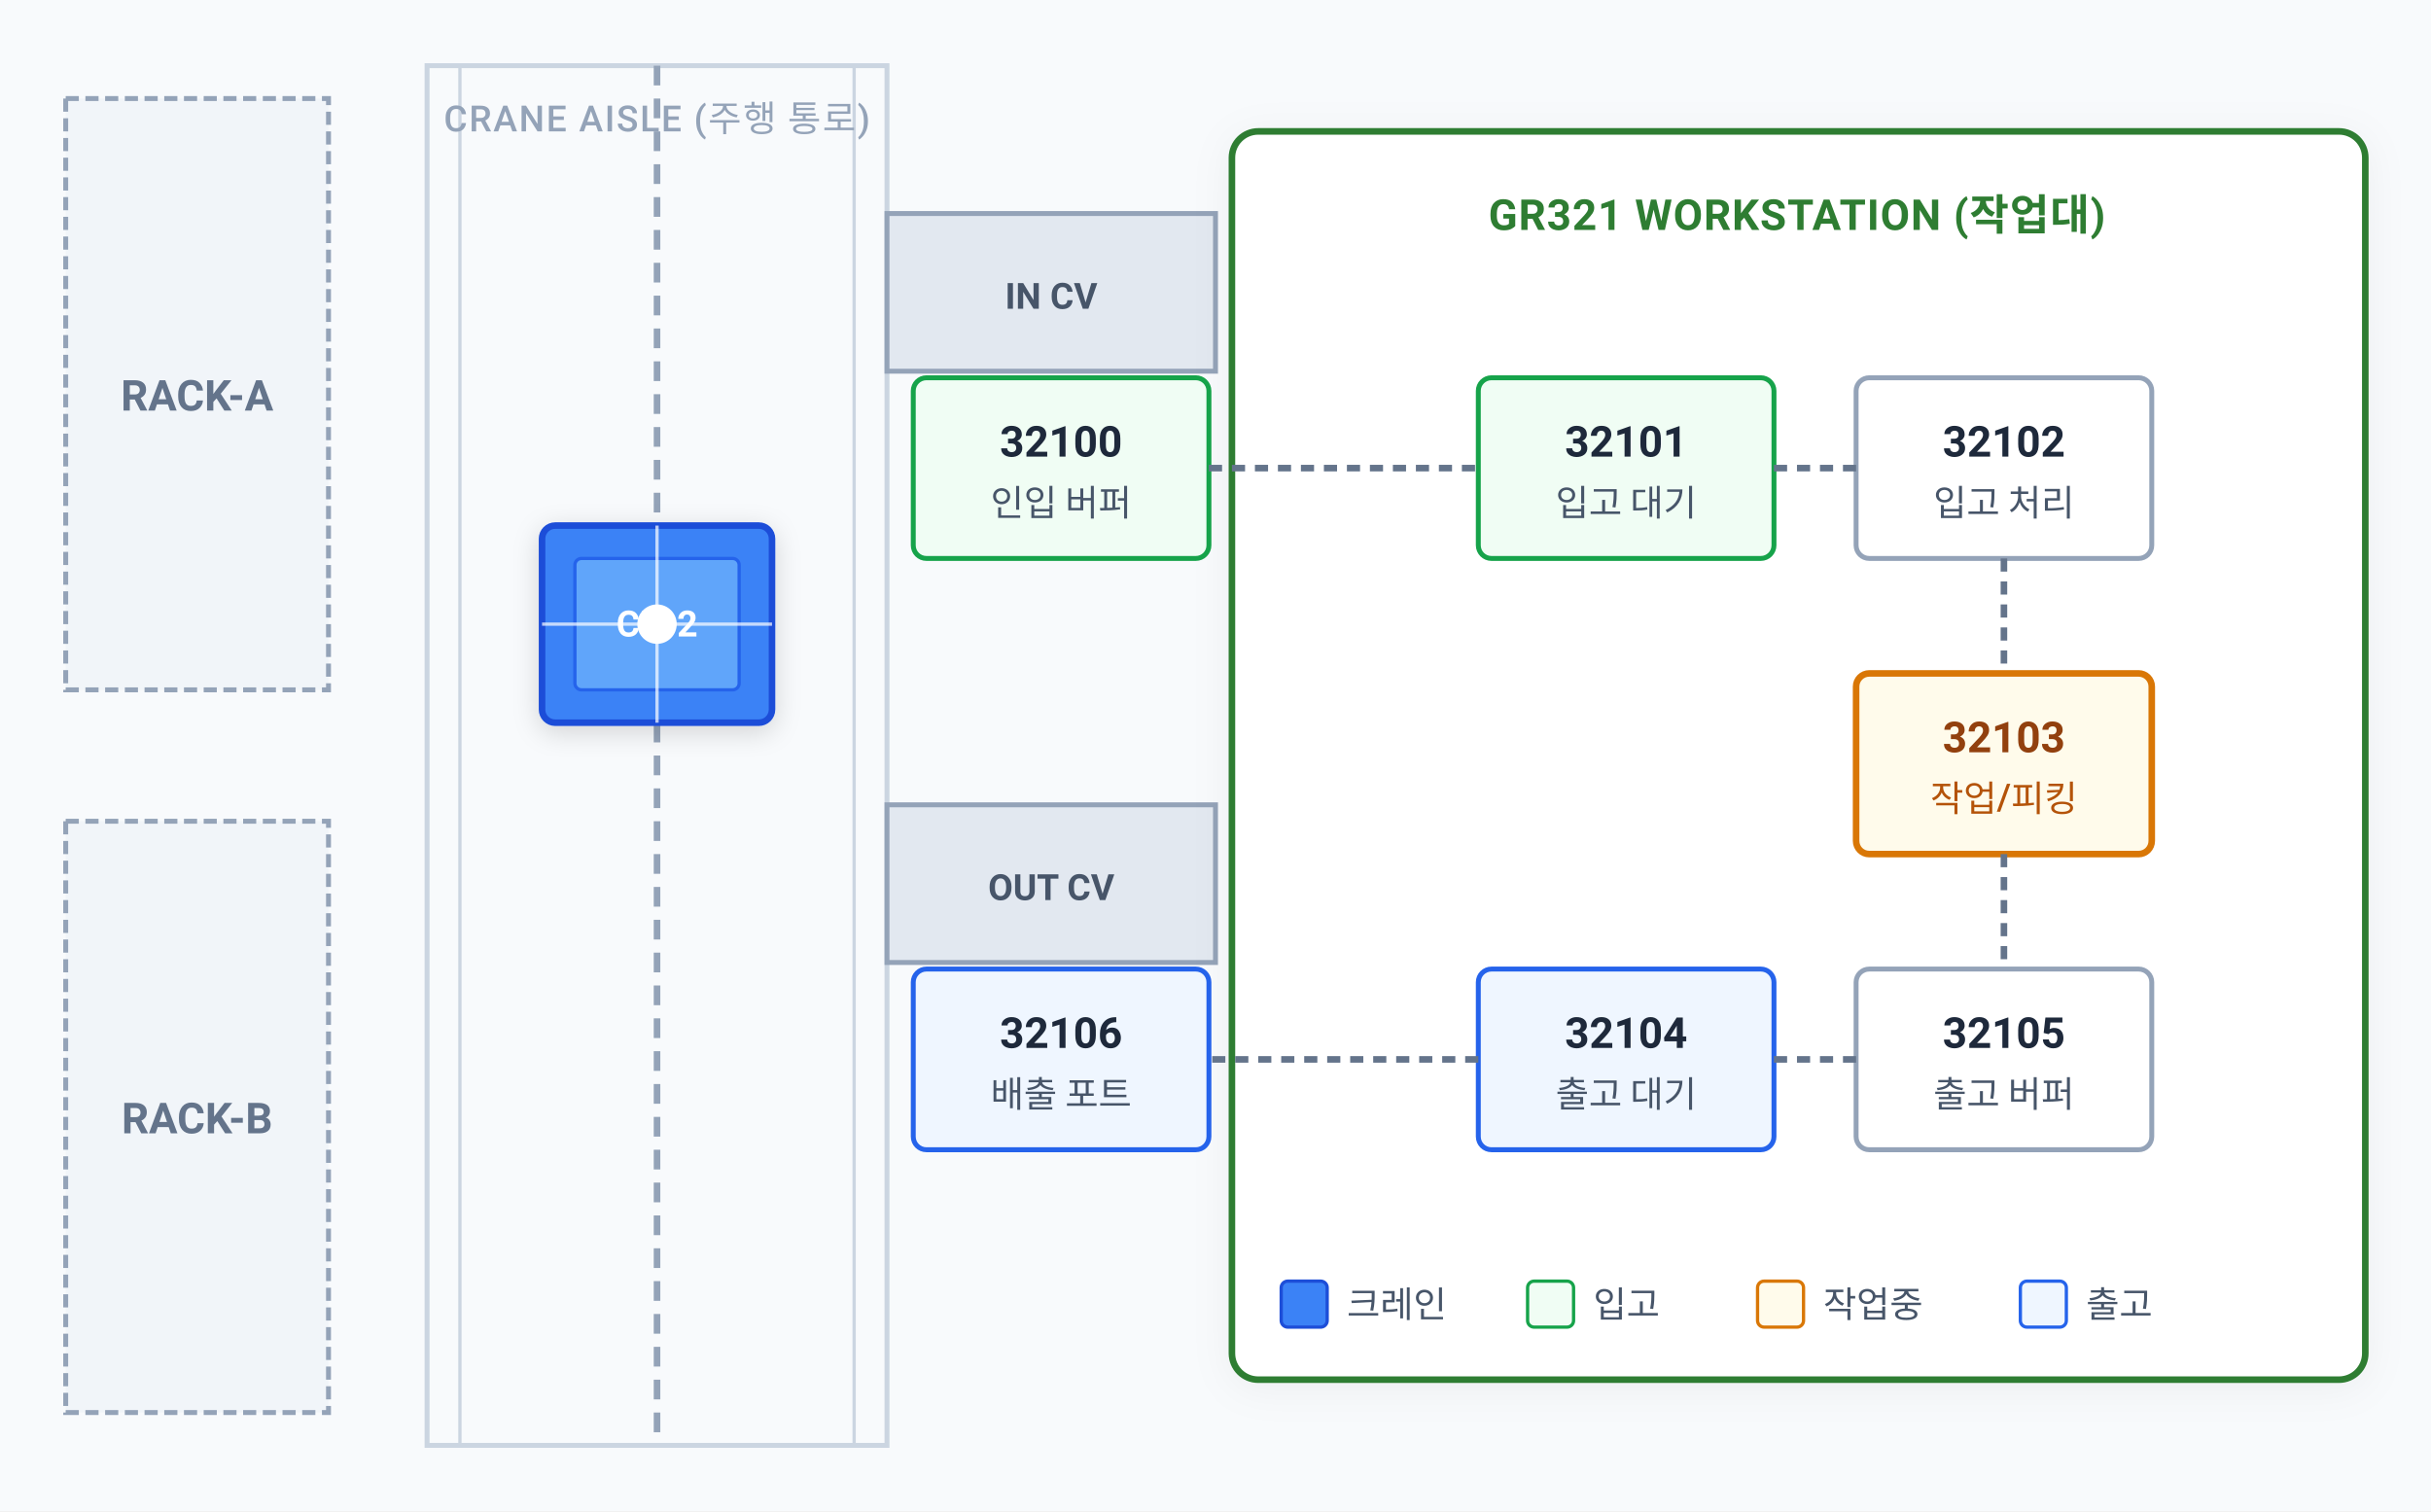
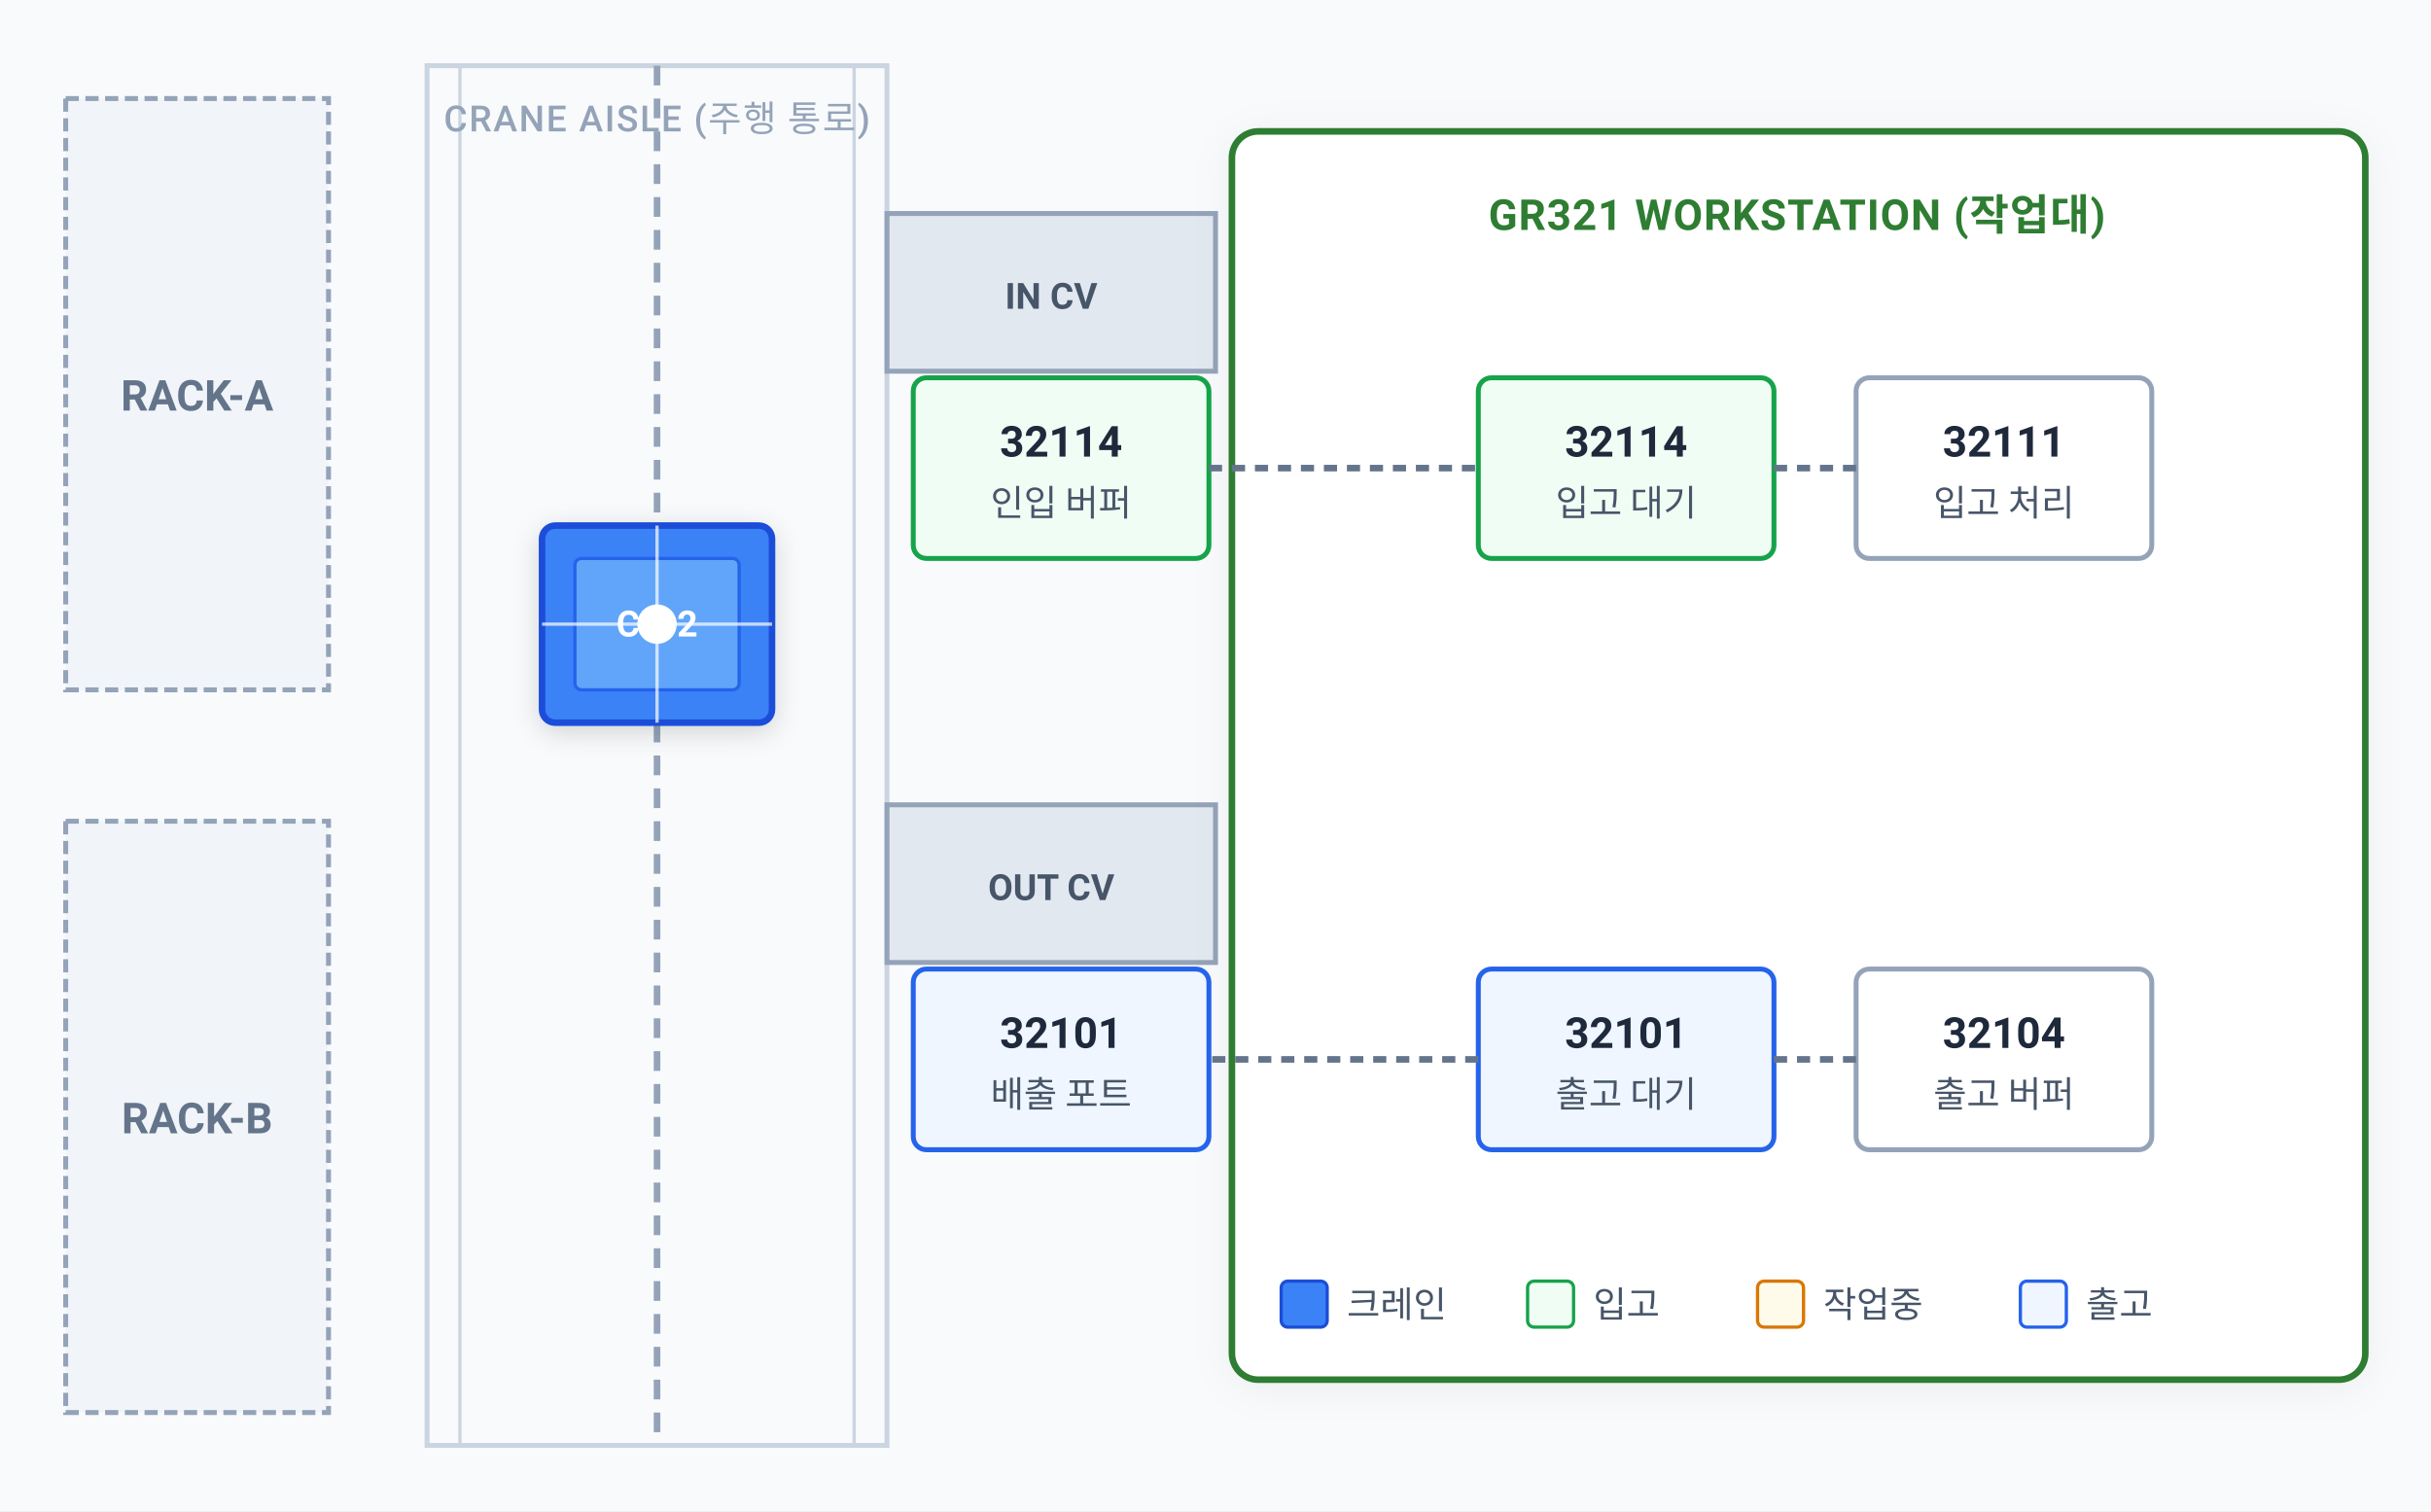
- <svg xmlns="http://www.w3.org/2000/svg" viewBox="0 0 740 460" width="100%" height="100%">
-   <defs>
-     <style>
+ <svg xmlns="http://www.w3.org/2000/svg" viewBox="0 0 740 460" width="100%" height="100%" version="1.1" id="svg31">
+   <defs id="defs1">
+     <style id="style1">
      .svg-bg { fill: #f8fafc; }
      .grid-line { stroke: #e2e8f0; stroke-width: 0.5; }
      .rack-boundary { fill: #f1f5f9; stroke: #94a3b8; stroke-width: 1.5; stroke-dasharray: 4, 2; }
      .rack-text { font-size: 13px; font-weight: 600; fill: #64748b; font-family: -apple-system, BlinkMacSystemFont, "Segoe UI", Roboto, sans-serif; }
      .aisle-boundary { fill: #f8fafc; stroke: #cbd5e1; stroke-width: 1.5; }
      .rail-center-line { stroke: #94a3b8; stroke-width: 2; stroke-dasharray: 6, 4; }
      .rail-side-line { stroke: #cbd5e1; stroke-width: 1; }
      .aisle-label { font-size: 11px; font-weight: 500; fill: #94a3b8; letter-spacing: 0.5px; font-family: -apple-system, BlinkMacSystemFont, "Segoe UI", Roboto, sans-serif; }
      
      /* 크레인 */
      .crane-unit {
        transition: transform 1.2s cubic-bezier(0.25, 0.1, 0.25, 1.0);
        will-change: transform;
      }
      .crane-body { fill: #3b82f6; stroke: #1d4ed8; stroke-width: 2; filter: drop-shadow(0 2px 4px rgba(0, 0, 0, 0.15)); }
      .crane-inner { fill: #60a5fa; stroke: #2563eb; stroke-width: 1; }
      .crane-cross { stroke: #ffffff; stroke-width: 1; opacity: 0.7; }
      .crane-center-dot { fill: #ffffff; }
      .crane-label { font-size: 11px; font-weight: 700; fill: #ffffff; font-family: -apple-system, BlinkMacSystemFont, "Segoe UI", Roboto, sans-serif; dominant-baseline: central; }
      
      /* 컨베이어 */
      .conveyor-lane { fill: #e2e8f0; stroke: #94a3b8; stroke-width: 1.5; }
      .conveyor-label { font-size: 11px; font-weight: 600; fill: #475569; font-family: -apple-system, BlinkMacSystemFont, "Segoe UI", Roboto, sans-serif; }
      .ws-boundary { fill: #ffffff; stroke: #2e7d32; stroke-width: 2; filter: drop-shadow(0 2px 6px rgba(0, 0, 0, 0.05)); }
      .ws-title { font-size: 13px; font-weight: 700; fill: #2e7d32; letter-spacing: 0.3px; font-family: -apple-system, BlinkMacSystemFont, "Segoe UI", Roboto, sans-serif; }
      
      /* 포지션 노드 */
      .tray-rect { fill: #ffffff; stroke: #94a3b8; stroke-width: 1.5; transition: all 0.2s ease; }
      .tray-inbound .tray-rect { fill: #f0fdf4; stroke: #16a34a; }
      .tray-outbound .tray-rect { fill: #eff6ff; stroke: #2563eb; }
      .tray-active .tray-rect { fill: #fffbeb; stroke: #d97706; stroke-width: 2; }
      
      /* 노드 라벨 텍스트 */
      .tray-title { font-size: 13px; font-weight: 700; fill: #1e293b; font-family: -apple-system, BlinkMacSystemFont, "Segoe UI", Roboto, sans-serif; pointer-events: none; }
      .tray-sub { font-size: 11px; font-weight: 500; fill: #475569; font-family: -apple-system, BlinkMacSystemFont, "Segoe UI", Roboto, sans-serif; pointer-events: none; }
      .active-title { fill: #92400e; }
      .active-sub { fill: #b45309; }
      
      .clickable { cursor: pointer; }
      .clickable:hover .tray-rect { stroke-width: 2; stroke: #1e40af; }
      
      /* 흐름 연결 패스 (상단 레이어로 돋보이게 보정) */
      .flow-arrow { stroke: #64748b; stroke-width: 2; stroke-dasharray: 4, 3; fill: none; }
      
      /* 범례 */
      .legend-crane { fill: #3b82f6; stroke: #1d4ed8; }
      .legend-inbound { fill: #f0fdf4; stroke: #16a34a; }
      .legend-active { fill: #fffbeb; stroke: #d97706; }
      .legend-outbound { fill: #eff6ff; stroke: #2563eb; }
      .legend-text { font-size: 11px; font-weight: 500; fill: #475569; font-family: -apple-system, BlinkMacSystemFont, "Segoe UI", Roboto, sans-serif; }
      
      /* 실시간 트레이 */
      .tray-unit {
        transition: transform 0.8s cubic-bezier(0.25, 0.1, 0.25, 1.0);
        will-change: transform;
        cursor: pointer;
      }
      .tray-base {
        fill: #1976D2;
        stroke: #0D47A1;
        stroke-width: 1.5;
        rx: 6; ry: 6;
        filter: drop-shadow(0 2px 5px rgba(0,0,0,0.25));
      }
      .tray-inner { fill: #2196F3; rx: 3; ry: 3; }
      .tray-label {
        font-family: -apple-system, BlinkMacSystemFont, "Segoe UI", Roboto, sans-serif;
        font-size: 11px;
        font-weight: 700;
        fill: #FFFFFF;
        text-anchor: middle;
        dominant-baseline: central;
        pointer-events: none;
      }
    </style>
    <pattern id="gridPattern" width="20" height="20" patternUnits="userSpaceOnUse">
-       <path d="M 20 0 L 0 0 0 20" fill="none" class="grid-line" />
+       <path d="M 20 0 L 0 0 0 20" fill="none" class="grid-line" id="path1" />
    </pattern>
  </defs>
-   <rect width="100%" height="100%" fill="url(#gridPattern)" class="svg-bg" />
-   <g class="rack-group">
-     <rect x="20" y="30" width="80" height="180" class="rack-boundary" />
-     <text x="60" y="125" class="rack-text" text-anchor="middle">RACK-A</text>
-     <rect x="20" y="250" width="80" height="180" class="rack-boundary" />
-     <text x="60" y="345" class="rack-text" text-anchor="middle">RACK-B</text>
+   <rect width="100%" height="100%" fill="url(#gridPattern)" class="svg-bg" id="rect1" />
+   <g class="rack-group" id="g3">
+     <rect x="20" y="30" width="80" height="180" class="rack-boundary" id="rect2" />
+     <text x="60" y="125" class="rack-text" text-anchor="middle" id="text2">RACK-A</text>
+     <rect x="20" y="250" width="80" height="180" class="rack-boundary" id="rect3" />
+     <text x="60" y="345" class="rack-text" text-anchor="middle" id="text3">RACK-B</text>
  </g>
-   <g class="crane-aisle-group">
-     <rect x="130" y="20" width="140" height="420" class="aisle-boundary" />
-     <line x1="200" y1="20" x2="200" y2="440" class="rail-center-line" />
-     <line x1="140" y1="20" x2="140" y2="440" class="rail-side-line" />
-     <line x1="260" y1="20" x2="260" y2="440" class="rail-side-line" />
-     <text x="200" y="40" class="aisle-label" text-anchor="middle">CRANE AISLE (주행 통로)</text>
+   <g class="crane-aisle-group" id="g8">
+     <rect x="130" y="20" width="140" height="420" class="aisle-boundary" id="rect4" />
+     <line x1="200" y1="20" x2="200" y2="440" class="rail-center-line" id="line4" />
+     <line x1="140" y1="20" x2="140" y2="440" class="rail-side-line" id="line5" />
+     <line x1="260" y1="20" x2="260" y2="440" class="rail-side-line" id="line6" />
+     <text x="200" y="40" class="aisle-label" text-anchor="middle" id="text6">CRANE AISLE (주행 통로)</text>
    <g id="crane-unit" class="crane-unit" transform="translate(200, 190)">
-       <rect x="-35" y="-30" width="70" height="60" rx="4" class="crane-body" />
-       <rect x="-25" y="-20" width="50" height="40" rx="2" class="crane-inner" />
-       <line x1="0" y1="-30" x2="0" y2="30" class="crane-cross" />
-       <line x1="-35" y1="0" x2="35" y2="0" class="crane-cross" />
-       <circle cx="0" cy="0" r="6" class="crane-center-dot" />
-       <text x="0" y="0" class="crane-label" text-anchor="middle">CR-2</text>
+       <rect x="-35" y="-30" width="70" height="60" rx="4" class="crane-body" id="rect6" />
+       <rect x="-25" y="-20" width="50" height="40" rx="2" class="crane-inner" id="rect7" />
+       <line x1="0" y1="-30" x2="0" y2="30" class="crane-cross" id="line7" />
+       <line x1="-35" y1="0" x2="35" y2="0" class="crane-cross" id="line8" />
+       <circle cx="0" cy="0" r="6" class="crane-center-dot" id="circle8" />
+       <text x="0" y="0" class="crane-label" text-anchor="middle" id="text8">CR-2</text>
    </g>
  </g>
-   <g class="conveyor-connection-in">
-     <rect x="270" y="65" width="100" height="48" class="conveyor-lane" />
-     <text x="320" y="94" class="conveyor-label" text-anchor="middle">IN CV</text>
+   <g class="conveyor-connection-in" id="g9">
+     <rect x="270" y="65" width="100" height="48" class="conveyor-lane" id="rect8" />
+     <text x="320" y="94" class="conveyor-label" text-anchor="middle" id="text9">IN CV</text>
  </g>
-   <g class="conveyor-connection-out">
-     <rect x="270" y="245" width="100" height="48" class="conveyor-lane" />
-     <text x="320" y="274" class="conveyor-label" text-anchor="middle">OUT CV</text>
+   <g class="conveyor-connection-out" id="g10">
+     <rect x="270" y="245" width="100" height="48" class="conveyor-lane" id="rect9" />
+     <text x="320" y="274" class="conveyor-label" text-anchor="middle" id="text10">OUT CV</text>
  </g>
-   <g class="workstation-group">
-     <rect x="375" y="40" width="345" height="380" rx="8" class="ws-boundary" />
-     <text x="547" y="70" class="ws-title" text-anchor="middle">GR321 WORKSTATION (작업대)</text>
+   <g class="workstation-group" id="g11">
+     <rect x="375" y="40" width="345" height="380" rx="8" class="ws-boundary" id="rect10" />
+     <text x="547" y="70" class="ws-title" text-anchor="middle" id="text11">GR321 WORKSTATION (작업대)</text>
  </g>
-   <g class="position-nodes">
-     <g id="WH2-32100" class="tray-position tray-inbound clickable" transform="translate(278, 115)">
-       <rect width="90" height="55" rx="4" class="tray-rect" />
-       <text x="45" y="24" class="tray-title" text-anchor="middle">32100</text>
-       <text x="45" y="42" class="tray-sub" text-anchor="middle">인입 버퍼</text>
+   <g class="position-nodes" id="g25">
+     <g id="WH2-32114" class="tray-position tray-inbound clickable" transform="translate(278, 115)">
+       <rect width="90" height="55" rx="4" class="tray-rect" id="rect11" />
+       <text x="45" y="24" class="tray-title" text-anchor="middle" id="text12">32114</text>
+       <text x="45" y="42" class="tray-sub" text-anchor="middle" id="text13">인입 버퍼</text>
    </g>
-     <g id="321-32101" class="tray-position tray-inbound clickable" transform="translate(450, 115)">
-       <rect width="90" height="55" rx="4" class="tray-rect" />
-       <text x="45" y="24" class="tray-title" text-anchor="middle">32101</text>
-       <text x="45" y="42" class="tray-sub" text-anchor="middle">입고 대기</text>
+     <g id="321-32114" class="tray-position tray-inbound clickable" transform="translate(450, 115)">
+       <rect width="90" height="55" rx="4" class="tray-rect" id="rect13" />
+       <text x="45" y="24" class="tray-title" text-anchor="middle" id="text14">32114</text>
+       <text x="45" y="42" class="tray-sub" text-anchor="middle" id="text15">입고 대기</text>
    </g>
-     <g id="321-32102" class="tray-position clickable" transform="translate(565, 115)">
-       <rect width="90" height="55" rx="4" class="tray-rect" />
-       <text x="45" y="24" class="tray-title" text-anchor="middle">32102</text>
-       <text x="45" y="42" class="tray-sub" text-anchor="middle">입고 처리</text>
+     <g id="321-32111" class="tray-position clickable" transform="translate(565, 115)">
+       <rect width="90" height="55" rx="4" class="tray-rect" id="rect15" />
+       <text x="45" y="24" class="tray-title" text-anchor="middle" id="text16">32111</text>
+       <text x="45" y="42" class="tray-sub" text-anchor="middle" id="text17">입고 처리</text>
    </g>
-     <g id="321-32103" class="tray-position tray-active clickable" transform="translate(565, 205)">
-       <rect width="90" height="55" rx="4" class="tray-rect" />
-       <text x="45" y="24" class="tray-title active-title" text-anchor="middle">32103</text>
-       <text x="45" y="42" class="tray-sub active-sub" text-anchor="middle">작업/피킹</text>
+     <g id="321-32101" class="tray-position tray-outbound clickable" transform="translate(450, 295)">
+       <rect width="90" height="55" rx="4" class="tray-rect" id="rect19" />
+       <text x="45" y="24" class="tray-title" text-anchor="middle" id="text20">32101</text>
+       <text x="45" y="42" class="tray-sub" text-anchor="middle" id="text21">출고 대기</text>
    </g>
-     <g id="321-32104" class="tray-position tray-outbound clickable" transform="translate(450, 295)">
-       <rect width="90" height="55" rx="4" class="tray-rect" />
-       <text x="45" y="24" class="tray-title" text-anchor="middle">32104</text>
-       <text x="45" y="42" class="tray-sub" text-anchor="middle">출고 대기</text>
-     </g>
-     <g id="321-32105" class="tray-position clickable" transform="translate(565, 295)">
-       <rect width="90" height="55" rx="4" class="tray-rect" />
-       <text x="45" y="24" class="tray-title" text-anchor="middle">32105</text>
-       <text x="45" y="42" class="tray-sub" text-anchor="middle">출고 버퍼</text>
+     <g id="321-32104" class="tray-position clickable" transform="translate(565, 295)">
+       <rect width="90" height="55" rx="4" class="tray-rect" id="rect21" />
+       <text x="45" y="24" class="tray-title" text-anchor="middle" id="text22">32104</text>
+       <text x="45" y="42" class="tray-sub" text-anchor="middle" id="text23">출고 버퍼</text>
    </g>
    <g id="WH2-32106" class="tray-position tray-outbound clickable" transform="translate(278, 295)">
-       <rect width="90" height="55" rx="4" class="tray-rect" />
-       <text x="45" y="24" class="tray-title" text-anchor="middle">32106</text>
-       <text x="45" y="42" class="tray-sub" text-anchor="middle">배출 포트</text>
+       <rect width="90" height="55" rx="4" class="tray-rect" id="rect23" />
+       <text x="45" y="24" class="tray-title" text-anchor="middle" id="text24">32101</text>
+       <text x="45" y="42" class="tray-sub" text-anchor="middle" id="text25">배출 포트</text>
    </g>
  </g>
-   <g class="flow-path-layer">
+   <g class="flow-path-layer" id="g28">
    <path id="path-14" d="M 368 142.5 L 450 142.5" class="flow-arrow" />
-     <path d="M 540 142.5 L 565 142.5" class="flow-arrow" />
-     <path d="M 610 170 L 610 205" class="flow-arrow" />
-     <path d="M 610 260 L 610 295" class="flow-arrow" />
-     <path d="M 565 322.5 L 540 322.5" class="flow-arrow" />
+     <path d="M 540 142.5 L 565 142.5" class="flow-arrow" id="path25" />
+     <path d="M 565 322.5 L 540 322.5" class="flow-arrow" id="path28" />
    <path id="path-15" d="M 450 322.5 L 368 322.5" class="flow-arrow" />
  </g>
-   <g class="legend-group" transform="translate(390, 390)">
-     <rect x="0" y="0" width="14" height="14" rx="2" class="legend-crane" />
-     <text x="20" y="11" class="legend-text">크레인</text>
-     <rect x="75" y="0" width="14" height="14" rx="2" class="legend-inbound" />
-     <text x="95" y="11" class="legend-text">입고</text>
-     <rect x="145" y="0" width="14" height="14" rx="2" class="legend-active" />
-     <text x="165" y="11" class="legend-text">작업중</text>
-     <rect x="225" y="0" width="14" height="14" rx="2" class="legend-outbound" />
-     <text x="245" y="11" class="legend-text">출고</text>
+   <g class="legend-group" transform="translate(390, 390)" id="g31">
+     <rect x="0" y="0" width="14" height="14" rx="2" class="legend-crane" id="rect28" />
+     <text x="20" y="11" class="legend-text" id="text28">크레인</text>
+     <rect x="75" y="0" width="14" height="14" rx="2" class="legend-inbound" id="rect29" />
+     <text x="95" y="11" class="legend-text" id="text29">입고</text>
+     <rect x="145" y="0" width="14" height="14" rx="2" class="legend-active" id="rect30" />
+     <text x="165" y="11" class="legend-text" id="text30">작업중</text>
+     <rect x="225" y="0" width="14" height="14" rx="2" class="legend-outbound" id="rect31" />
+     <text x="245" y="11" class="legend-text" id="text31">출고</text>
  </g>
  <g id="tray-layer" />
</svg>
